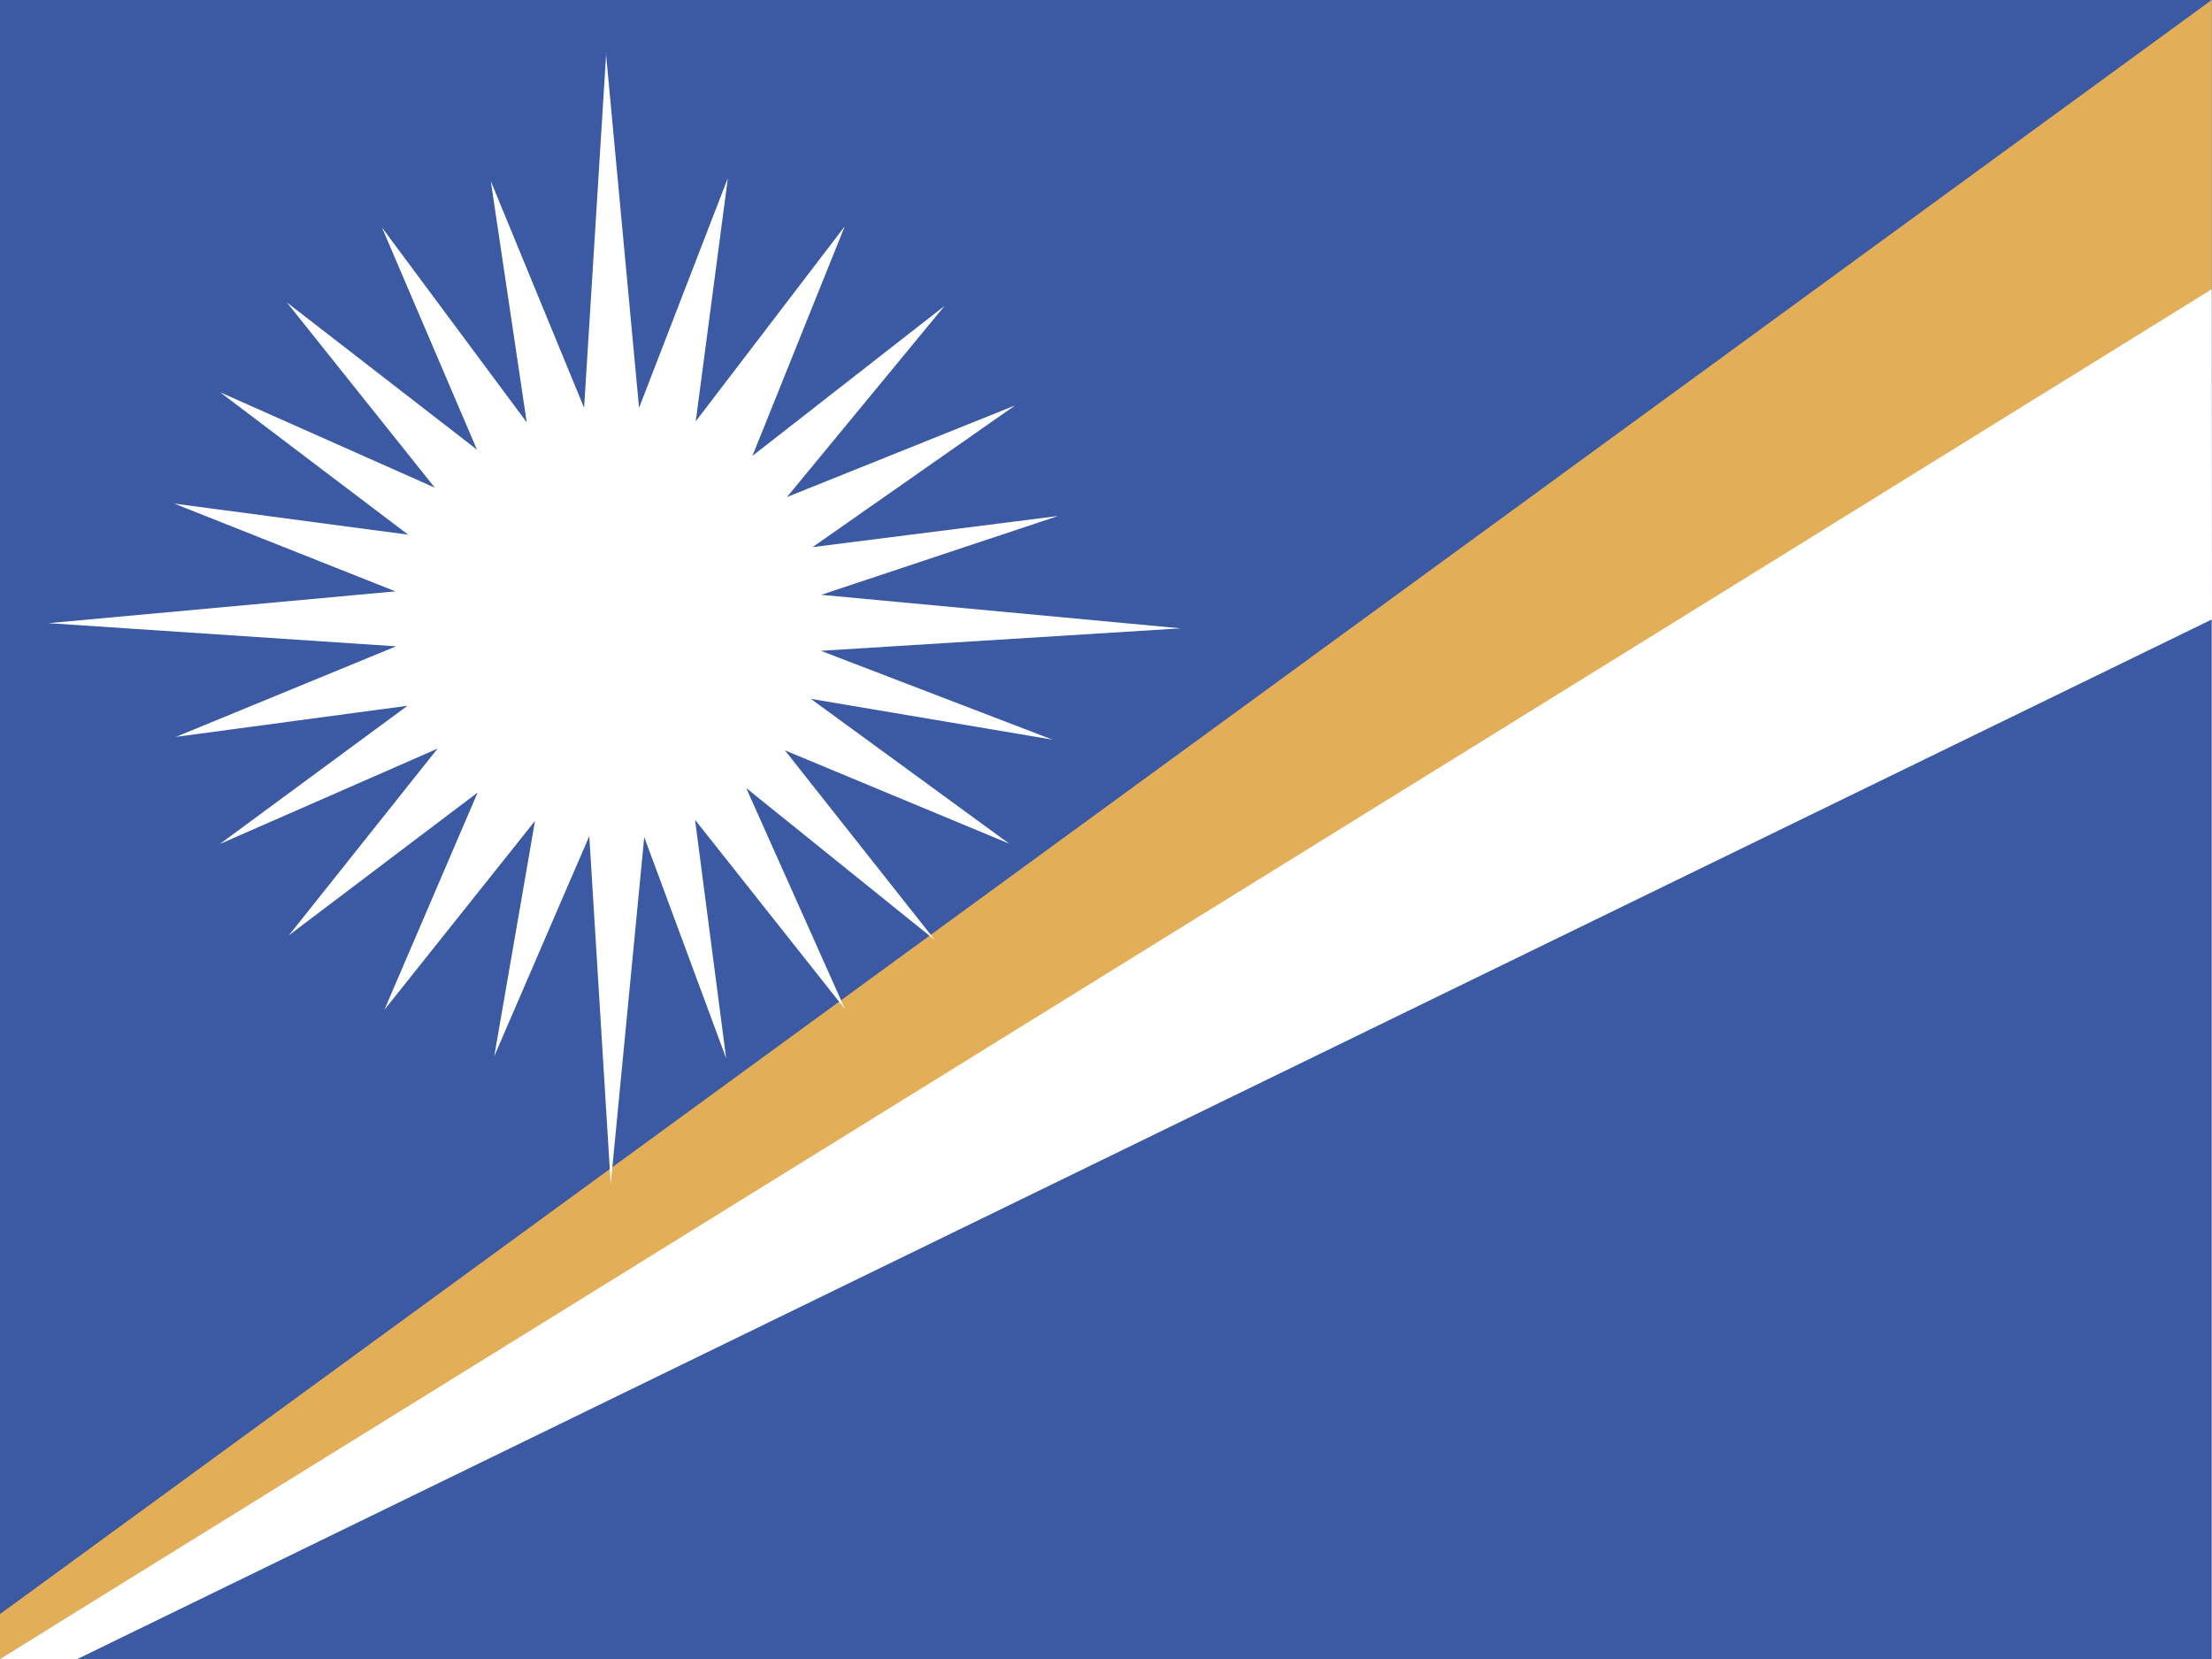
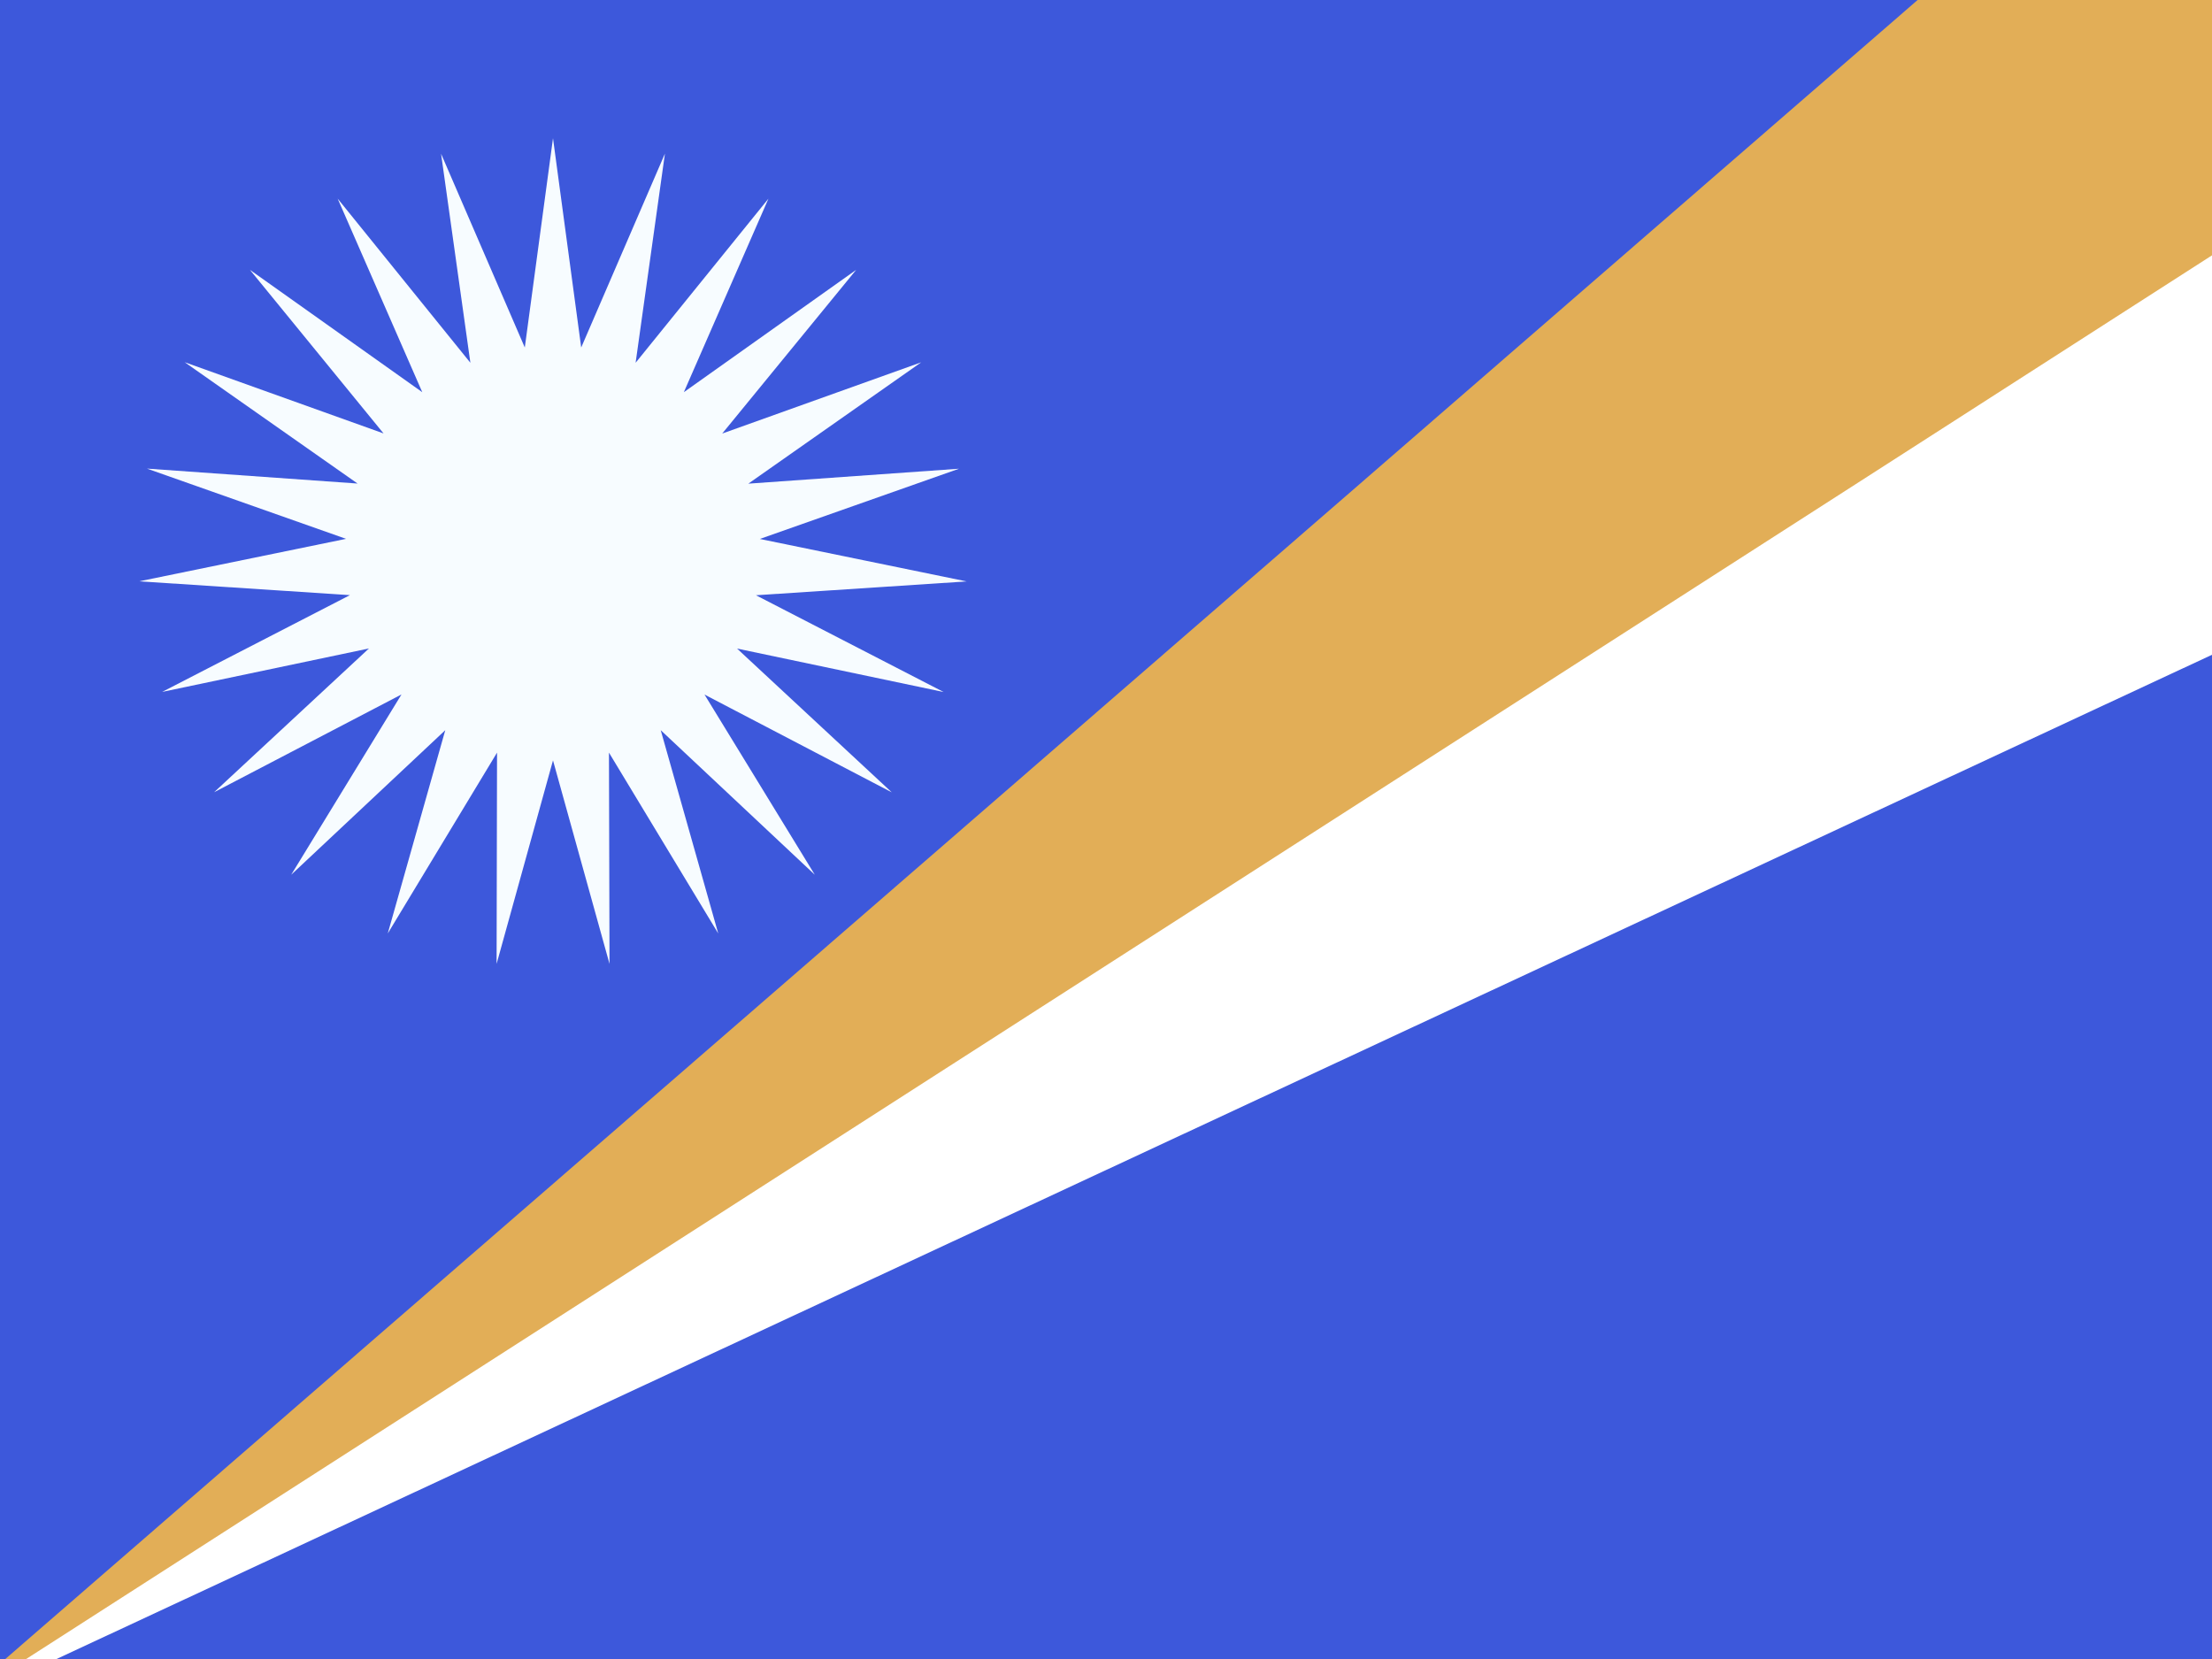
- <svg xmlns="http://www.w3.org/2000/svg" width="640" height="480">
-   <g fill-rule="evenodd">
-     <path fill="#3b5aa3" d="M0 0h639.9v480H0z" />
-     <path fill="#e2ae57" d="M0 467L639.9 0v87L0 480v-13z" />
-     <path fill="#fff" d="M22.4 480L640 179.2l-.1-95.5L0 480h22.4zm153-464.8L169 118l-27-65.6 10.4 69.8-41.9-56.4 27.5 64.3-55-42.6 42.8 53.6-62.1-27.6 54.4 41.2-67.7-9 64 25.4L14 180.3l100.6 6.7-63.7 26.2 67-9-54.3 40 63-27.6-43 54 54.6-41.3-27 62.9 43.6-54.7-11.8 68.1 27.5-63.7 6.2 100.7 9.7-100.4 23.7 64-9-69 43.4 54.8-28.6-64 54.6 44-43.4-54.9 64.9 27-57.4-41.9 69.9 11.8-67-25.7 104.1-6.5-104-9.7 68.5-22.8-71 9 58.6-41-66 26.5 45.6-55.3-55.6 43.4 26.7-66.4-43.1 56.4 9.3-70.4-25.7 66.5-9.6-102.8z" />
+ <svg xmlns="http://www.w3.org/2000/svg" width="20" height="15" fill="none">
+   <mask id="a" width="20" height="15" x="0" y="0" maskUnits="userSpaceOnUse">
+     <path fill="#fff" d="M0 0h20v15H0z" />
+   </mask>
+   <g mask="url(#a)">
+     <path fill="#3D58DB" fill-rule="evenodd" d="M0 0v15h20V0H0z" clip-rule="evenodd" />
+     <mask id="b" width="20" height="15" x="0" y="0" maskUnits="userSpaceOnUse">
+       <path fill="#fff" fill-rule="evenodd" d="M0 0v15h20V0H0z" clip-rule="evenodd" />
+     </mask>
+     <g mask="url(#b)">
+       <path fill="#F7FCFF" fill-rule="evenodd" d="m5 6.875-.51 1.84.004-1.91-.988 1.635.52-1.838-1.393 1.307.997-1.63-1.694.884 1.4-1.3-1.87.393 1.698-.875-1.905-.125 1.87-.384-1.8-.635 1.904.135L1.67 3.275l1.798.644L2.26 2.44l1.558 1.106-.765-1.75 1.2 1.484-.265-1.89.757 1.752L5 1.25l.255 1.892.757-1.753-.265 1.891 1.201-1.484-.765 1.75L7.741 2.44 6.53 3.92l1.799-.644-1.563 1.097 1.905-.135-1.801.635 1.87.384-1.905.125 1.697.875-1.868-.393 1.399 1.3L6.37 6.28l.997 1.629-1.393-1.307.52 1.838-.988-1.635.005 1.91L5 6.875z" clip-rule="evenodd" />
+       <path fill="#fff" d="M-.489 15.466 20.786.759v4.795L-.489 15.466z" />
+       <path fill="#E2AE57" d="M-.489 15.466 20.786-2.991v4.795L-.489 15.466z" />
+     </g>
  </g>
</svg>
